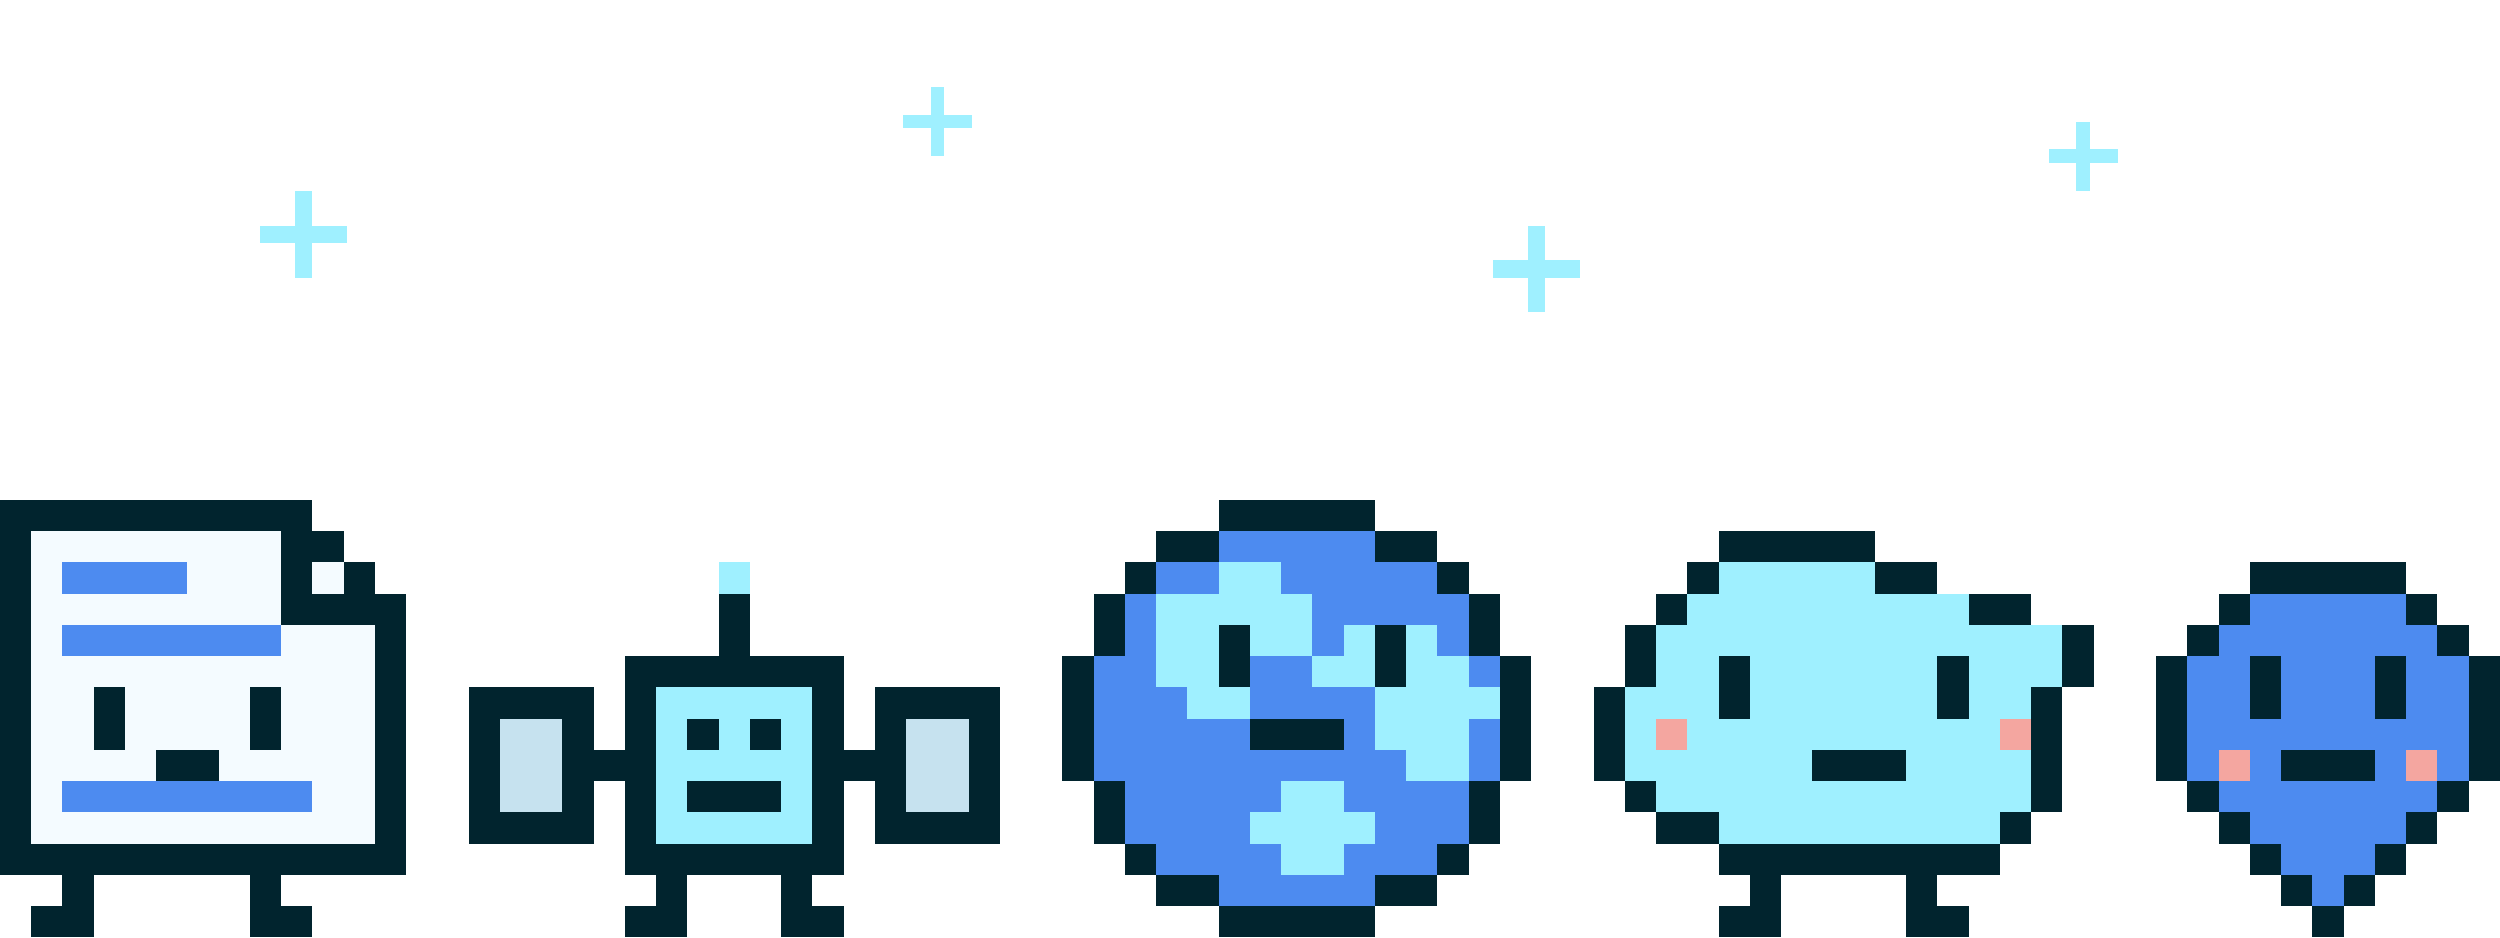
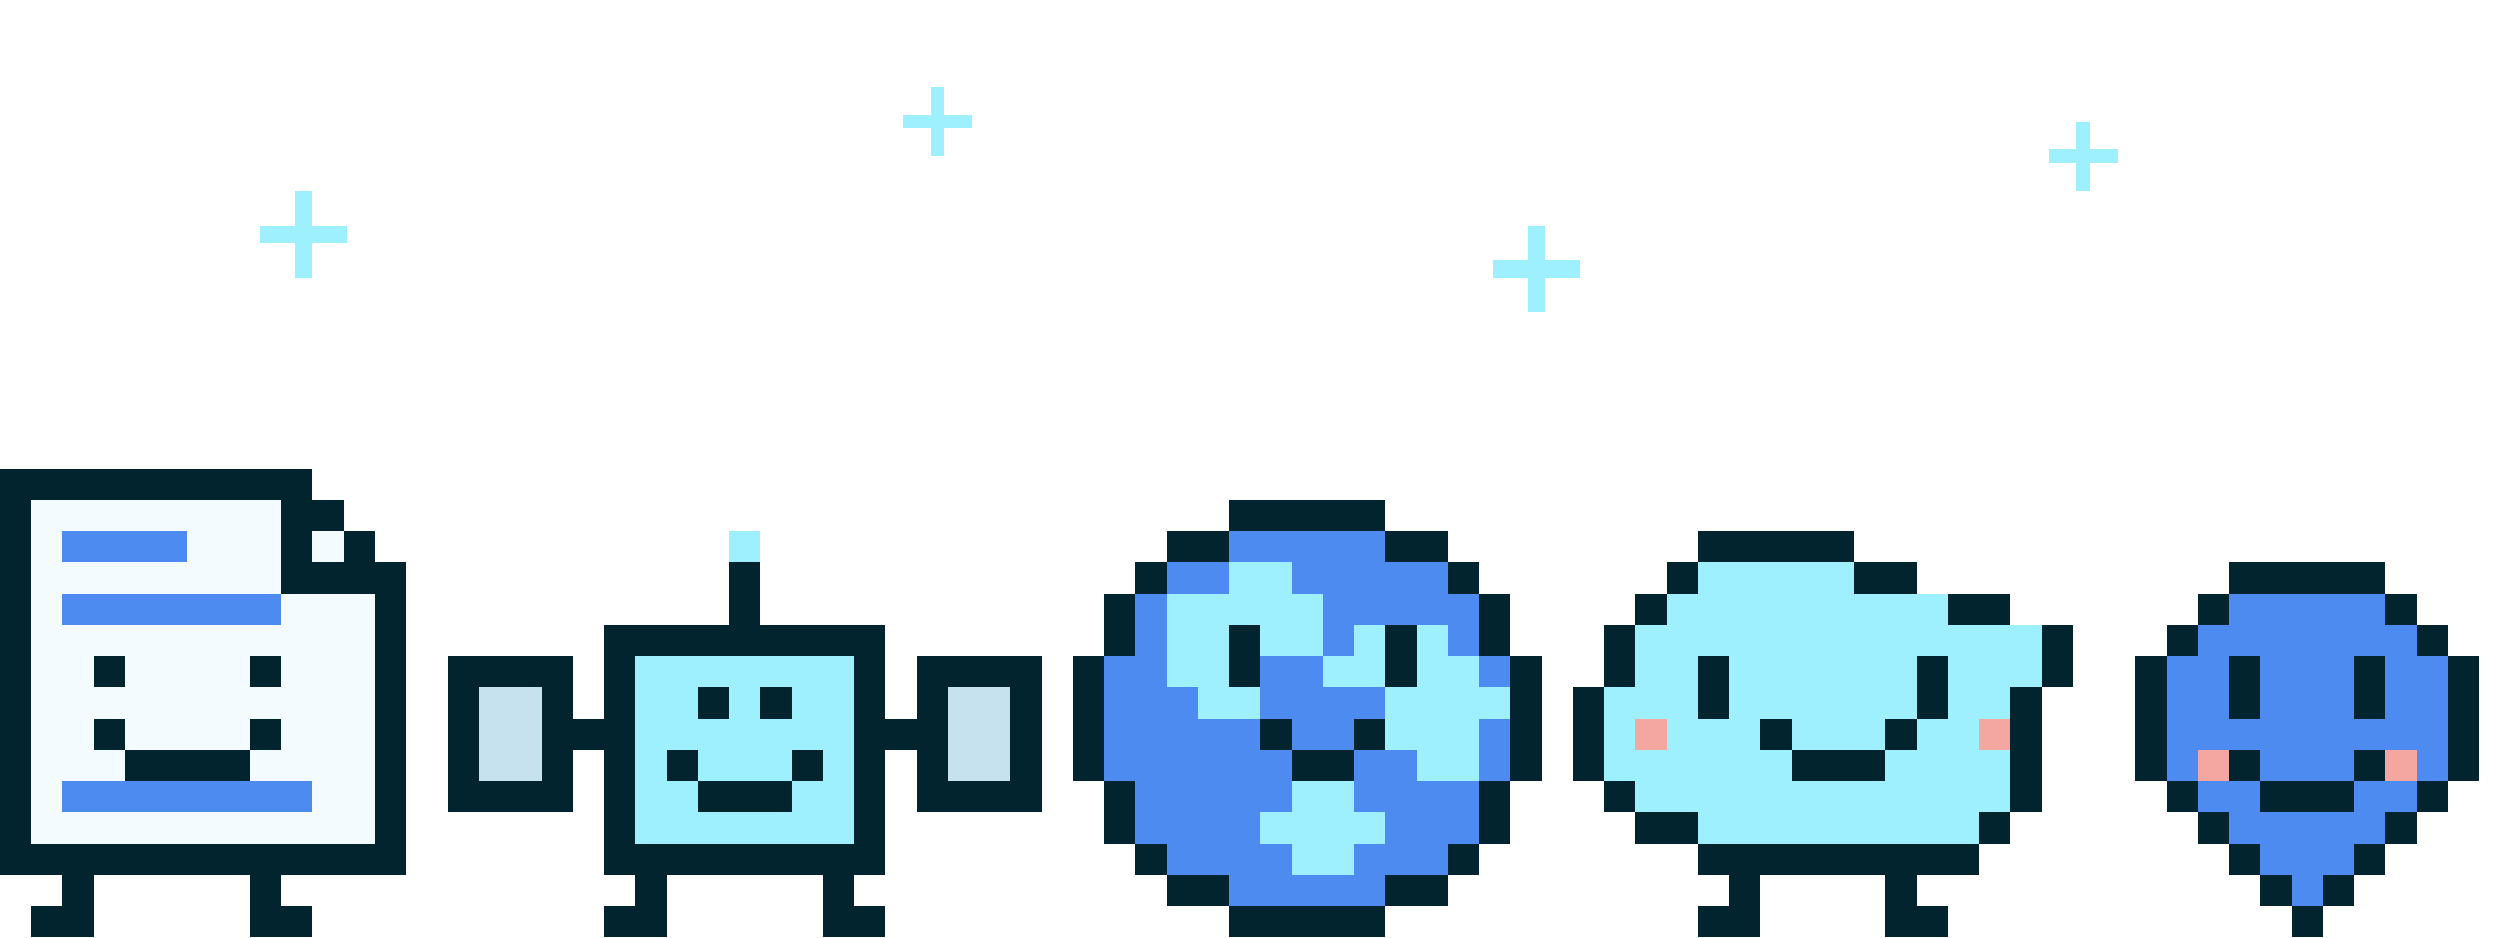
<svg xmlns="http://www.w3.org/2000/svg" viewBox="0 0 1440 540" width="1440" height="540" shape-rendering="crispEdges">
-   <path fill="#9ff0ff" d="M170 110h10v10h-10zM170 120h10v10h-10zM150 130h50v10h-50zM170 140h10v10h-10zM170 150h10v10h-10zM536 50h8v8h-8zM536 58h8v8h-8zM520 66h40v8h-40zM536 74h8v8h-8zM536 82h8v8h-8zM880 130h10v10h-10zM880 140h10v10h-10zM860 150h50v10h-50zM880 160h10v10h-10zM880 170h10v10h-10zM1196 70h8v8h-8zM1196 78h8v8h-8zM1180 86h40v8h-40zM1196 94h8v8h-8zM1196 102h8v8h-8zM414 324h18v18h-18zM378 396h90v18h-90zM378 414h18v18h-18zM414 414h18v18h-18zM450 414h18v18h-18zM378 432h90v18h-90zM378 450h18v18h-18zM450 450h18v18h-18zM378 468h90v18h-90zM702 324h36v18h-36zM666 342h90v18h-90zM666 360h36v18h-36zM720 360h36v18h-36zM774 360h18v18h-18zM810 360h18v18h-18zM666 378h36v18h-36zM756 378h36v18h-36zM810 378h36v18h-36zM684 396h36v18h-36zM792 396h72v18h-72zM792 414h54v18h-54zM810 432h36v18h-36zM738 450h36v18h-36zM720 468h72v18h-72zM738 486h36v18h-36zM990 324h90v18h-90zM972 342h162v18h-162zM954 360h234v18h-234zM954 378h36v18h-36zM1008 378h108v18h-108zM1134 378h54v18h-54zM936 396h54v18h-54zM1008 396h108v18h-108zM1134 396h36v18h-36zM936 414h18v18h-18zM972 414h180v18h-180zM936 432h108v18h-108zM1098 432h72v18h-72zM954 450h216v18h-216zM990 468h162v18h-162z" />
-   <path fill="#01242e" d="M0 288h180v18h-180zM0 306h18v18h-18zM162 306h36v18h-36zM0 324h18v18h-18zM162 324h18v18h-18zM198 324h18v18h-18zM0 342h18v18h-18zM162 342h72v18h-72zM0 360h18v18h-18zM216 360h18v18h-18zM0 378h18v18h-18zM216 378h18v18h-18zM0 396h18v18h-18zM54 396h18v18h-18zM144 396h18v18h-18zM216 396h18v18h-18zM0 414h18v18h-18zM54 414h18v18h-18zM144 414h18v18h-18zM216 414h18v18h-18zM0 432h18v18h-18zM90 432h36v18h-36zM216 432h18v18h-18zM0 450h18v18h-18zM216 450h18v18h-18zM0 468h18v18h-18zM216 468h18v18h-18zM0 486h234v18h-234zM36 504h18v18h-18zM144 504h18v18h-18zM18 522h36v18h-36zM144 522h36v18h-36zM414 342h18v18h-18zM414 360h18v18h-18zM360 378h126v18h-126zM270 396h72v18h-72zM360 396h18v18h-18zM468 396h18v18h-18zM504 396h72v18h-72zM270 414h18v18h-18zM324 414h18v18h-18zM360 414h18v18h-18zM396 414h18v18h-18zM432 414h18v18h-18zM468 414h18v18h-18zM504 414h18v18h-18zM558 414h18v18h-18zM270 432h18v18h-18zM324 432h54v18h-54zM468 432h54v18h-54zM558 432h18v18h-18zM270 450h18v18h-18zM324 450h18v18h-18zM360 450h18v18h-18zM396 450h54v18h-54zM468 450h18v18h-18zM504 450h18v18h-18zM558 450h18v18h-18zM270 468h72v18h-72zM360 468h18v18h-18zM468 468h18v18h-18zM504 468h72v18h-72zM360 486h126v18h-126zM378 504h18v18h-18zM450 504h18v18h-18zM360 522h36v18h-36zM450 522h36v18h-36zM702 288h90v18h-90zM666 306h36v18h-36zM792 306h36v18h-36zM648 324h18v18h-18zM828 324h18v18h-18zM630 342h18v18h-18zM846 342h18v18h-18zM630 360h18v18h-18zM702 360h18v18h-18zM792 360h18v18h-18zM846 360h18v18h-18zM612 378h18v18h-18zM702 378h18v18h-18zM792 378h18v18h-18zM864 378h18v18h-18zM612 396h18v18h-18zM864 396h18v18h-18zM612 414h18v18h-18zM720 414h54v18h-54zM864 414h18v18h-18zM612 432h18v18h-18zM864 432h18v18h-18zM630 450h18v18h-18zM846 450h18v18h-18zM630 468h18v18h-18zM846 468h18v18h-18zM648 486h18v18h-18zM828 486h18v18h-18zM666 504h36v18h-36zM792 504h36v18h-36zM702 522h90v18h-90zM990 306h90v18h-90zM972 324h18v18h-18zM1080 324h36v18h-36zM954 342h18v18h-18zM1134 342h36v18h-36zM936 360h18v18h-18zM1188 360h18v18h-18zM936 378h18v18h-18zM990 378h18v18h-18zM1116 378h18v18h-18zM1188 378h18v18h-18zM918 396h18v18h-18zM990 396h18v18h-18zM1116 396h18v18h-18zM1170 396h18v18h-18zM918 414h18v18h-18zM1170 414h18v18h-18zM918 432h18v18h-18zM1044 432h54v18h-54zM1170 432h18v18h-18zM936 450h18v18h-18zM1170 450h18v18h-18zM954 468h36v18h-36zM1152 468h18v18h-18zM990 486h162v18h-162zM1008 504h18v18h-18zM1098 504h18v18h-18zM990 522h36v18h-36zM1098 522h36v18h-36zM1296 324h90v18h-90zM1278 342h18v18h-18zM1386 342h18v18h-18zM1260 360h18v18h-18zM1404 360h18v18h-18zM1242 378h18v18h-18zM1296 378h18v18h-18zM1368 378h18v18h-18zM1422 378h18v18h-18zM1242 396h18v18h-18zM1296 396h18v18h-18zM1368 396h18v18h-18zM1422 396h18v18h-18zM1242 414h18v18h-18zM1422 414h18v18h-18zM1242 432h18v18h-18zM1314 432h54v18h-54zM1422 432h18v18h-18zM1260 450h18v18h-18zM1404 450h18v18h-18zM1278 468h18v18h-18zM1386 468h18v18h-18zM1296 486h18v18h-18zM1368 486h18v18h-18zM1314 504h18v18h-18zM1350 504h18v18h-18zM1332 522h18v18h-18z" />
-   <path fill="#f4fbff" d="M18 306h144v18h-144zM18 324h18v18h-18zM108 324h54v18h-54zM180 324h18v18h-18zM18 342h144v18h-144zM18 360h18v18h-18zM162 360h54v18h-54zM18 378h198v18h-198zM18 396h36v18h-36zM72 396h72v18h-72zM162 396h54v18h-54zM18 414h36v18h-36zM72 414h72v18h-72zM162 414h54v18h-54zM18 432h72v18h-72zM126 432h90v18h-90zM18 450h18v18h-18zM180 450h36v18h-36zM18 468h198v18h-198z" />
-   <path fill="#4d8bf0" d="M36 324h72v18h-72zM36 360h126v18h-126zM36 450h144v18h-144zM702 306h90v18h-90zM666 324h36v18h-36zM738 324h90v18h-90zM648 342h18v18h-18zM756 342h90v18h-90zM648 360h18v18h-18zM756 360h18v18h-18zM828 360h18v18h-18zM630 378h36v18h-36zM720 378h36v18h-36zM846 378h18v18h-18zM630 396h54v18h-54zM720 396h72v18h-72zM630 414h90v18h-90zM774 414h18v18h-18zM846 414h18v18h-18zM630 432h180v18h-180zM846 432h18v18h-18zM648 450h90v18h-90zM774 450h72v18h-72zM648 468h72v18h-72zM792 468h54v18h-54zM666 486h72v18h-72zM774 486h54v18h-54zM702 504h90v18h-90zM1296 342h90v18h-90zM1278 360h126v18h-126zM1260 378h36v18h-36zM1314 378h54v18h-54zM1386 378h36v18h-36zM1260 396h36v18h-36zM1314 396h54v18h-54zM1386 396h36v18h-36zM1260 414h162v18h-162zM1260 432h18v18h-18zM1296 432h18v18h-18zM1368 432h18v18h-18zM1404 432h18v18h-18zM1278 450h126v18h-126zM1296 468h90v18h-90zM1314 486h54v18h-54zM1332 504h18v18h-18z" />
-   <path fill="#c6e2ef" d="M288 414h36v18h-36zM522 414h36v18h-36zM288 432h36v18h-36zM522 432h36v18h-36zM288 450h36v18h-36zM522 450h36v18h-36z" />
-   <path fill="#f4a6a0" d="M954 414h18v18h-18zM1152 414h18v18h-18zM1278 432h18v18h-18zM1386 432h18v18h-18z" />
+   <path fill="#9ff0ff" d="M170 110h10v10h-10zM170 120h10v10h-10zM150 130h50v10h-50zM170 140h10v10h-10zM170 150h10v10h-10zM536 50h8v8h-8zM536 58h8v8h-8zM520 66h40v8h-40zM536 74h8v8h-8zM536 82h8v8h-8zM880 130h10v10h-10zM880 140h10v10h-10zM860 150h50v10h-50zM880 160h10v10h-10zM880 170h10v10h-10zM1196 70h8v8h-8zM1196 78h8v8h-8zM1180 86h40v8h-40zM1196 94h8v8h-8zM1196 102h8v8h-8zM420 306h18v18h-18zM366 378h126v18h-126zM366 396h36v18h-36zM420 396h18v18h-18zM456 396h36v18h-36zM366 414h126v18h-126zM366 432h18v18h-18zM402 432h54v18h-54zM474 432h18v18h-18zM366 450h36v18h-36zM456 450h36v18h-36zM366 468h126v18h-126zM708 324h36v18h-36zM672 342h90v18h-90zM672 360h36v18h-36zM726 360h36v18h-36zM780 360h18v18h-18zM816 360h18v18h-18zM672 378h36v18h-36zM762 378h36v18h-36zM816 378h36v18h-36zM690 396h36v18h-36zM798 396h72v18h-72zM798 414h54v18h-54zM816 432h36v18h-36zM744 450h36v18h-36zM726 468h72v18h-72zM744 486h36v18h-36zM978 324h90v18h-90zM960 342h162v18h-162zM942 360h234v18h-234zM942 378h36v18h-36zM996 378h108v18h-108zM1122 378h54v18h-54zM924 396h54v18h-54zM996 396h108v18h-108zM1122 396h36v18h-36zM924 414h18v18h-18zM960 414h54v18h-54zM1032 414h54v18h-54zM1104 414h36v18h-36zM924 432h108v18h-108zM1086 432h72v18h-72zM942 450h216v18h-216zM978 468h162v18h-162z" />
+   <path fill="#01242e" d="M0 270h180v18h-180zM0 288h18v18h-18zM162 288h36v18h-36zM0 306h18v18h-18zM162 306h18v18h-18zM198 306h18v18h-18zM0 324h18v18h-18zM162 324h72v18h-72zM0 342h18v18h-18zM216 342h18v18h-18zM0 360h18v18h-18zM216 360h18v18h-18zM0 378h18v18h-18zM54 378h18v18h-18zM144 378h18v18h-18zM216 378h18v18h-18zM0 396h18v18h-18zM216 396h18v18h-18zM0 414h18v18h-18zM54 414h18v18h-18zM144 414h18v18h-18zM216 414h18v18h-18zM0 432h18v18h-18zM72 432h72v18h-72zM216 432h18v18h-18zM0 450h18v18h-18zM216 450h18v18h-18zM0 468h18v18h-18zM216 468h18v18h-18zM0 486h234v18h-234zM36 504h18v18h-18zM144 504h18v18h-18zM18 522h36v18h-36zM144 522h36v18h-36zM420 324h18v18h-18zM420 342h18v18h-18zM348 360h162v18h-162zM258 378h72v18h-72zM348 378h18v18h-18zM492 378h18v18h-18zM528 378h72v18h-72zM258 396h18v18h-18zM312 396h18v18h-18zM348 396h18v18h-18zM402 396h18v18h-18zM438 396h18v18h-18zM492 396h18v18h-18zM528 396h18v18h-18zM582 396h18v18h-18zM258 414h18v18h-18zM312 414h54v18h-54zM492 414h54v18h-54zM582 414h18v18h-18zM258 432h18v18h-18zM312 432h18v18h-18zM348 432h18v18h-18zM384 432h18v18h-18zM456 432h18v18h-18zM492 432h18v18h-18zM528 432h18v18h-18zM582 432h18v18h-18zM258 450h72v18h-72zM348 450h18v18h-18zM402 450h54v18h-54zM492 450h18v18h-18zM528 450h72v18h-72zM348 468h18v18h-18zM492 468h18v18h-18zM348 486h162v18h-162zM366 504h18v18h-18zM474 504h18v18h-18zM348 522h36v18h-36zM474 522h36v18h-36zM708 288h90v18h-90zM672 306h36v18h-36zM798 306h36v18h-36zM654 324h18v18h-18zM834 324h18v18h-18zM636 342h18v18h-18zM852 342h18v18h-18zM636 360h18v18h-18zM708 360h18v18h-18zM798 360h18v18h-18zM852 360h18v18h-18zM618 378h18v18h-18zM708 378h18v18h-18zM798 378h18v18h-18zM870 378h18v18h-18zM618 396h18v18h-18zM870 396h18v18h-18zM618 414h18v18h-18zM726 414h18v18h-18zM780 414h18v18h-18zM870 414h18v18h-18zM618 432h18v18h-18zM744 432h36v18h-36zM870 432h18v18h-18zM636 450h18v18h-18zM852 450h18v18h-18zM636 468h18v18h-18zM852 468h18v18h-18zM654 486h18v18h-18zM834 486h18v18h-18zM672 504h36v18h-36zM798 504h36v18h-36zM708 522h90v18h-90zM978 306h90v18h-90zM960 324h18v18h-18zM1068 324h36v18h-36zM942 342h18v18h-18zM1122 342h36v18h-36zM924 360h18v18h-18zM1176 360h18v18h-18zM924 378h18v18h-18zM978 378h18v18h-18zM1104 378h18v18h-18zM1176 378h18v18h-18zM906 396h18v18h-18zM978 396h18v18h-18zM1104 396h18v18h-18zM1158 396h18v18h-18zM906 414h18v18h-18zM1014 414h18v18h-18zM1086 414h18v18h-18zM1158 414h18v18h-18zM906 432h18v18h-18zM1032 432h54v18h-54zM1158 432h18v18h-18zM924 450h18v18h-18zM1158 450h18v18h-18zM942 468h36v18h-36zM1140 468h18v18h-18zM978 486h162v18h-162zM996 504h18v18h-18zM1086 504h18v18h-18zM978 522h36v18h-36zM1086 522h36v18h-36zM1284 324h90v18h-90zM1266 342h18v18h-18zM1374 342h18v18h-18zM1248 360h18v18h-18zM1392 360h18v18h-18zM1230 378h18v18h-18zM1284 378h18v18h-18zM1356 378h18v18h-18zM1410 378h18v18h-18zM1230 396h18v18h-18zM1284 396h18v18h-18zM1356 396h18v18h-18zM1410 396h18v18h-18zM1230 414h18v18h-18zM1410 414h18v18h-18zM1230 432h18v18h-18zM1284 432h18v18h-18zM1356 432h18v18h-18zM1410 432h18v18h-18zM1248 450h18v18h-18zM1302 450h54v18h-54zM1392 450h18v18h-18zM1266 468h18v18h-18zM1374 468h18v18h-18zM1284 486h18v18h-18zM1356 486h18v18h-18zM1302 504h18v18h-18zM1338 504h18v18h-18zM1320 522h18v18h-18z" />
+   <path fill="#f4fbff" d="M18 288h144v18h-144zM18 306h18v18h-18zM108 306h54v18h-54zM180 306h18v18h-18zM18 324h144v18h-144zM18 342h18v18h-18zM162 342h54v18h-54zM18 360h198v18h-198zM18 378h36v18h-36zM72 378h72v18h-72zM162 378h54v18h-54zM18 396h198v18h-198zM18 414h36v18h-36zM72 414h72v18h-72zM162 414h54v18h-54zM18 432h54v18h-54zM144 432h72v18h-72zM18 450h18v18h-18zM180 450h36v18h-36zM18 468h198v18h-198z" />
+   <path fill="#4d8bf0" d="M36 306h72v18h-72zM36 342h126v18h-126zM36 450h144v18h-144zM708 306h90v18h-90zM672 324h36v18h-36zM744 324h90v18h-90zM654 342h18v18h-18zM762 342h90v18h-90zM654 360h18v18h-18zM762 360h18v18h-18zM834 360h18v18h-18zM636 378h36v18h-36zM726 378h36v18h-36zM852 378h18v18h-18zM636 396h54v18h-54zM726 396h72v18h-72zM636 414h90v18h-90zM744 414h36v18h-36zM852 414h18v18h-18zM636 432h108v18h-108zM780 432h36v18h-36zM852 432h18v18h-18zM654 450h90v18h-90zM780 450h72v18h-72zM654 468h72v18h-72zM798 468h54v18h-54zM672 486h72v18h-72zM780 486h54v18h-54zM708 504h90v18h-90zM1284 342h90v18h-90zM1266 360h126v18h-126zM1248 378h36v18h-36zM1302 378h54v18h-54zM1374 378h36v18h-36zM1248 396h36v18h-36zM1302 396h54v18h-54zM1374 396h36v18h-36zM1248 414h162v18h-162zM1248 432h18v18h-18zM1302 432h54v18h-54zM1392 432h18v18h-18zM1266 450h36v18h-36zM1356 450h36v18h-36zM1284 468h90v18h-90zM1302 486h54v18h-54zM1320 504h18v18h-18z" />
+   <path fill="#c6e2ef" d="M276 396h36v18h-36zM546 396h36v18h-36zM276 414h36v18h-36zM546 414h36v18h-36zM276 432h36v18h-36zM546 432h36v18h-36z" />
+   <path fill="#f4a6a0" d="M942 414h18v18h-18zM1140 414h18v18h-18zM1266 432h18v18h-18zM1374 432h18v18h-18z" />
</svg>
